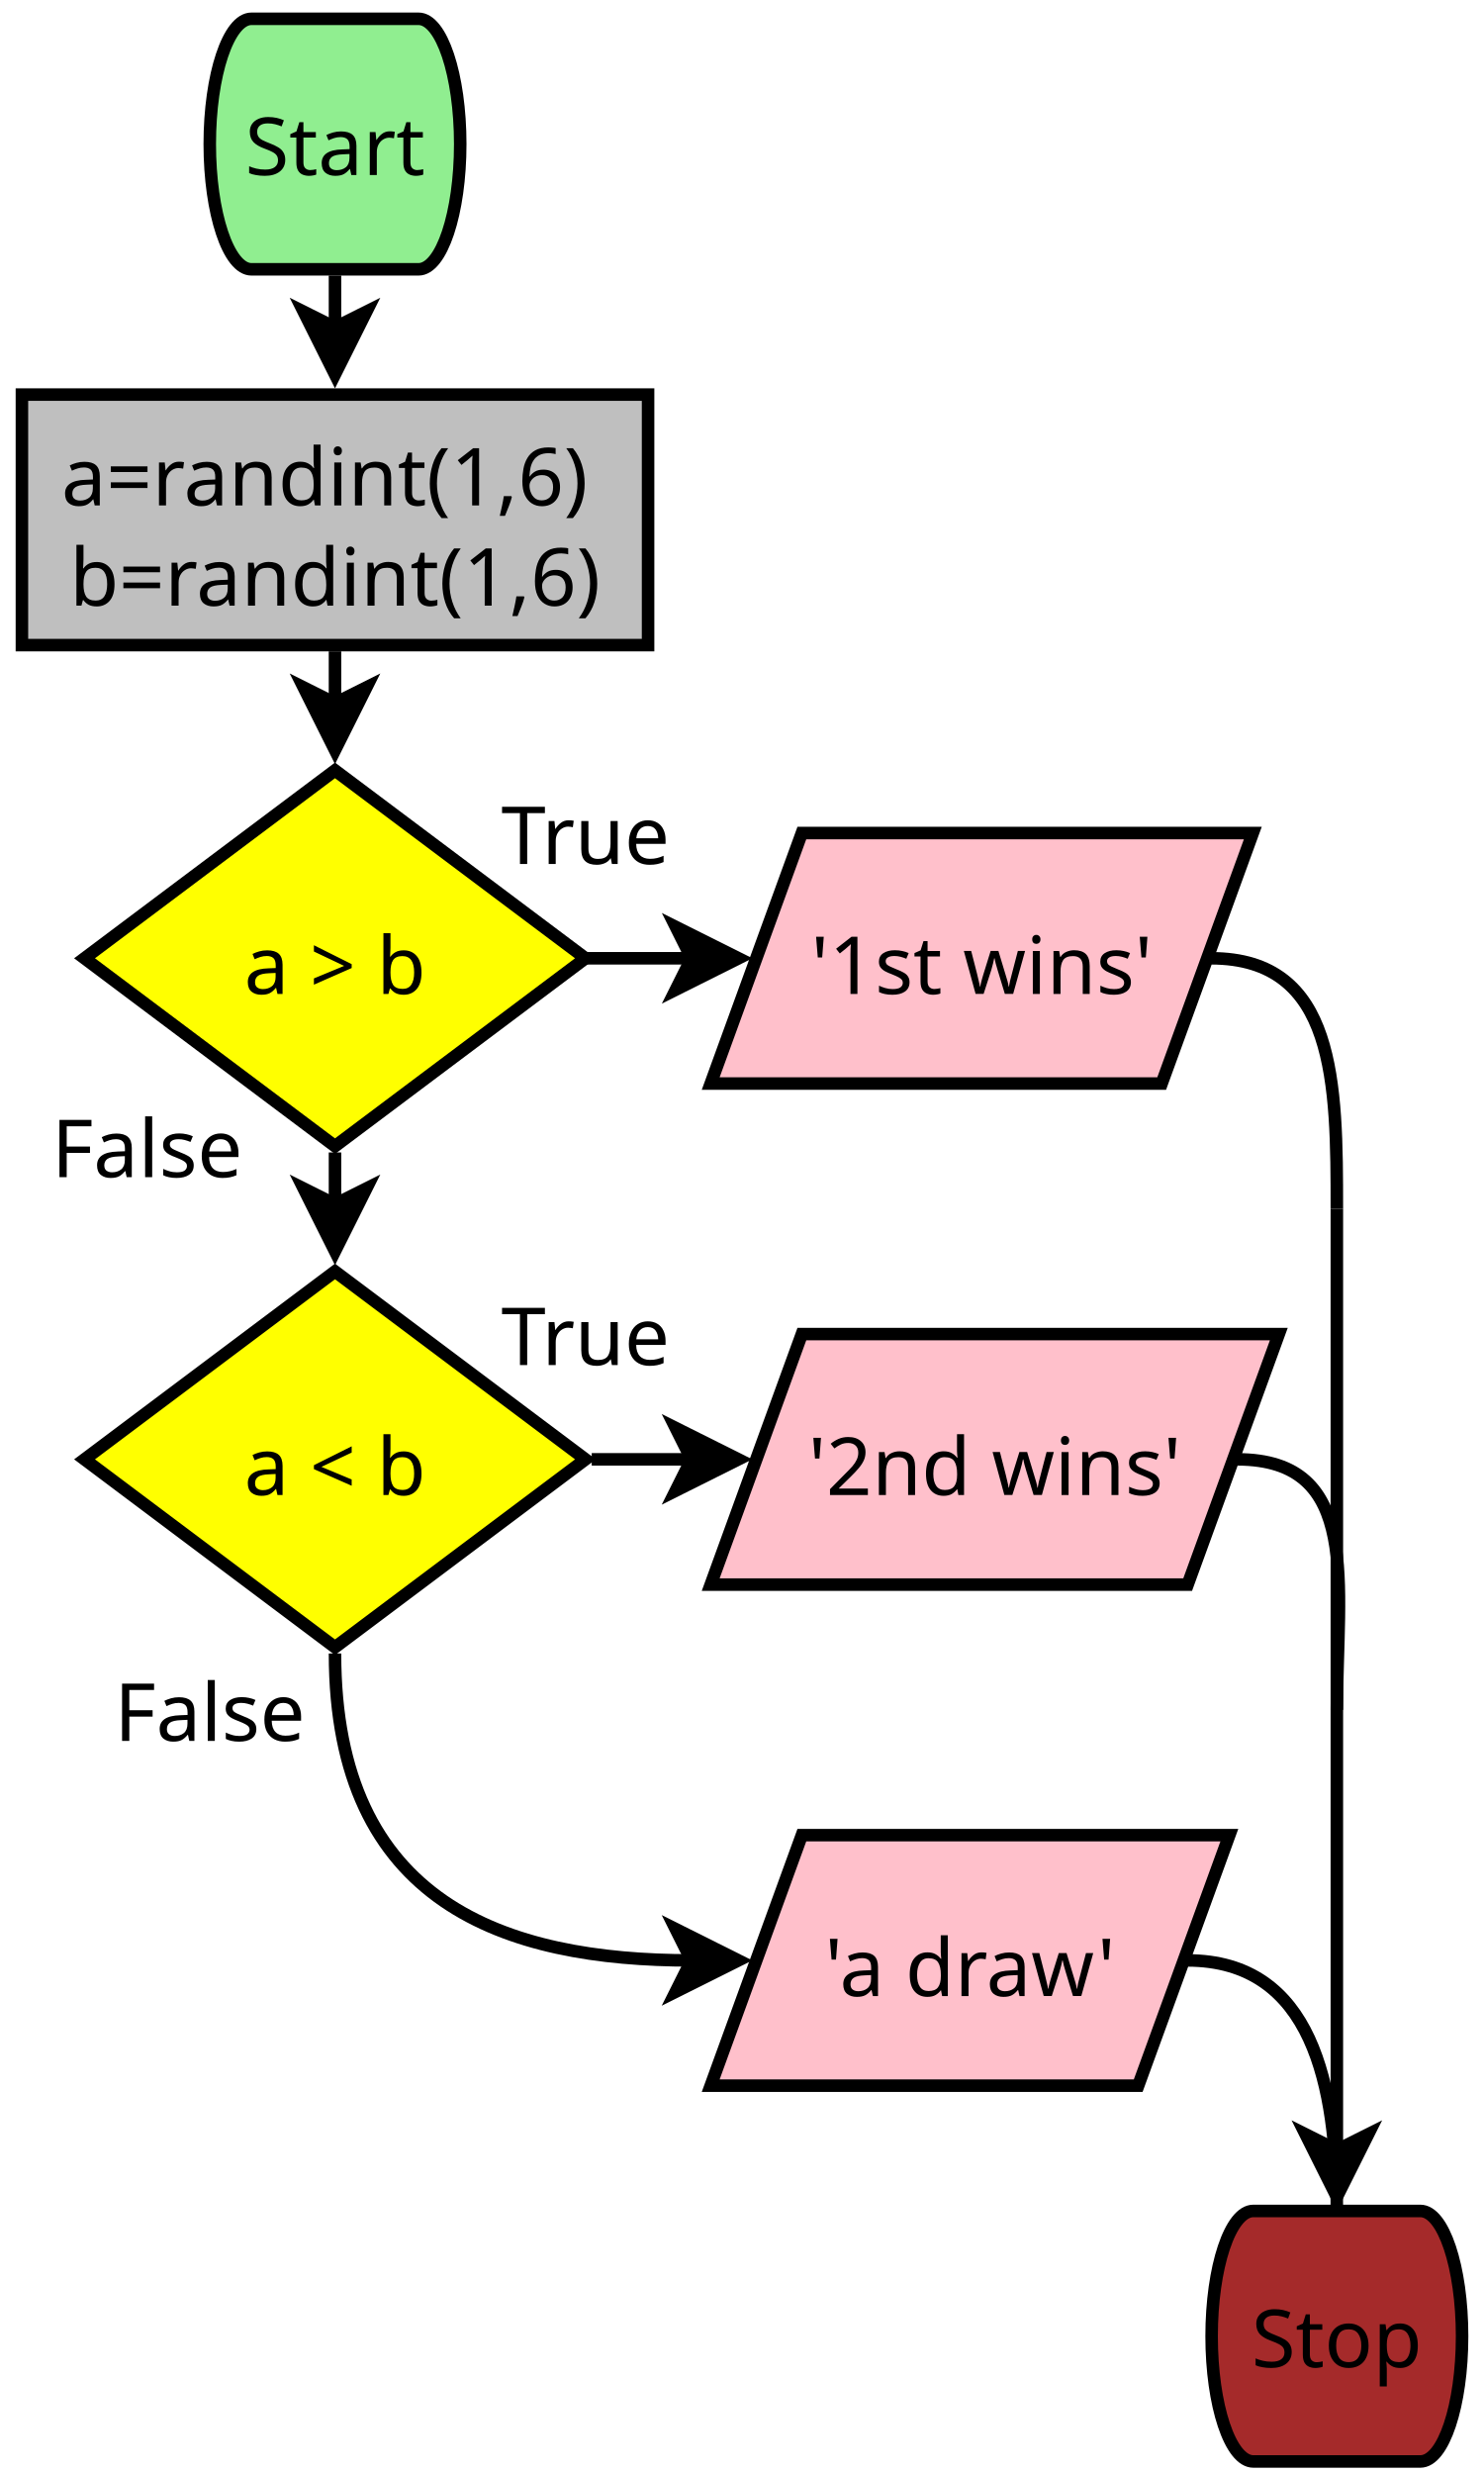
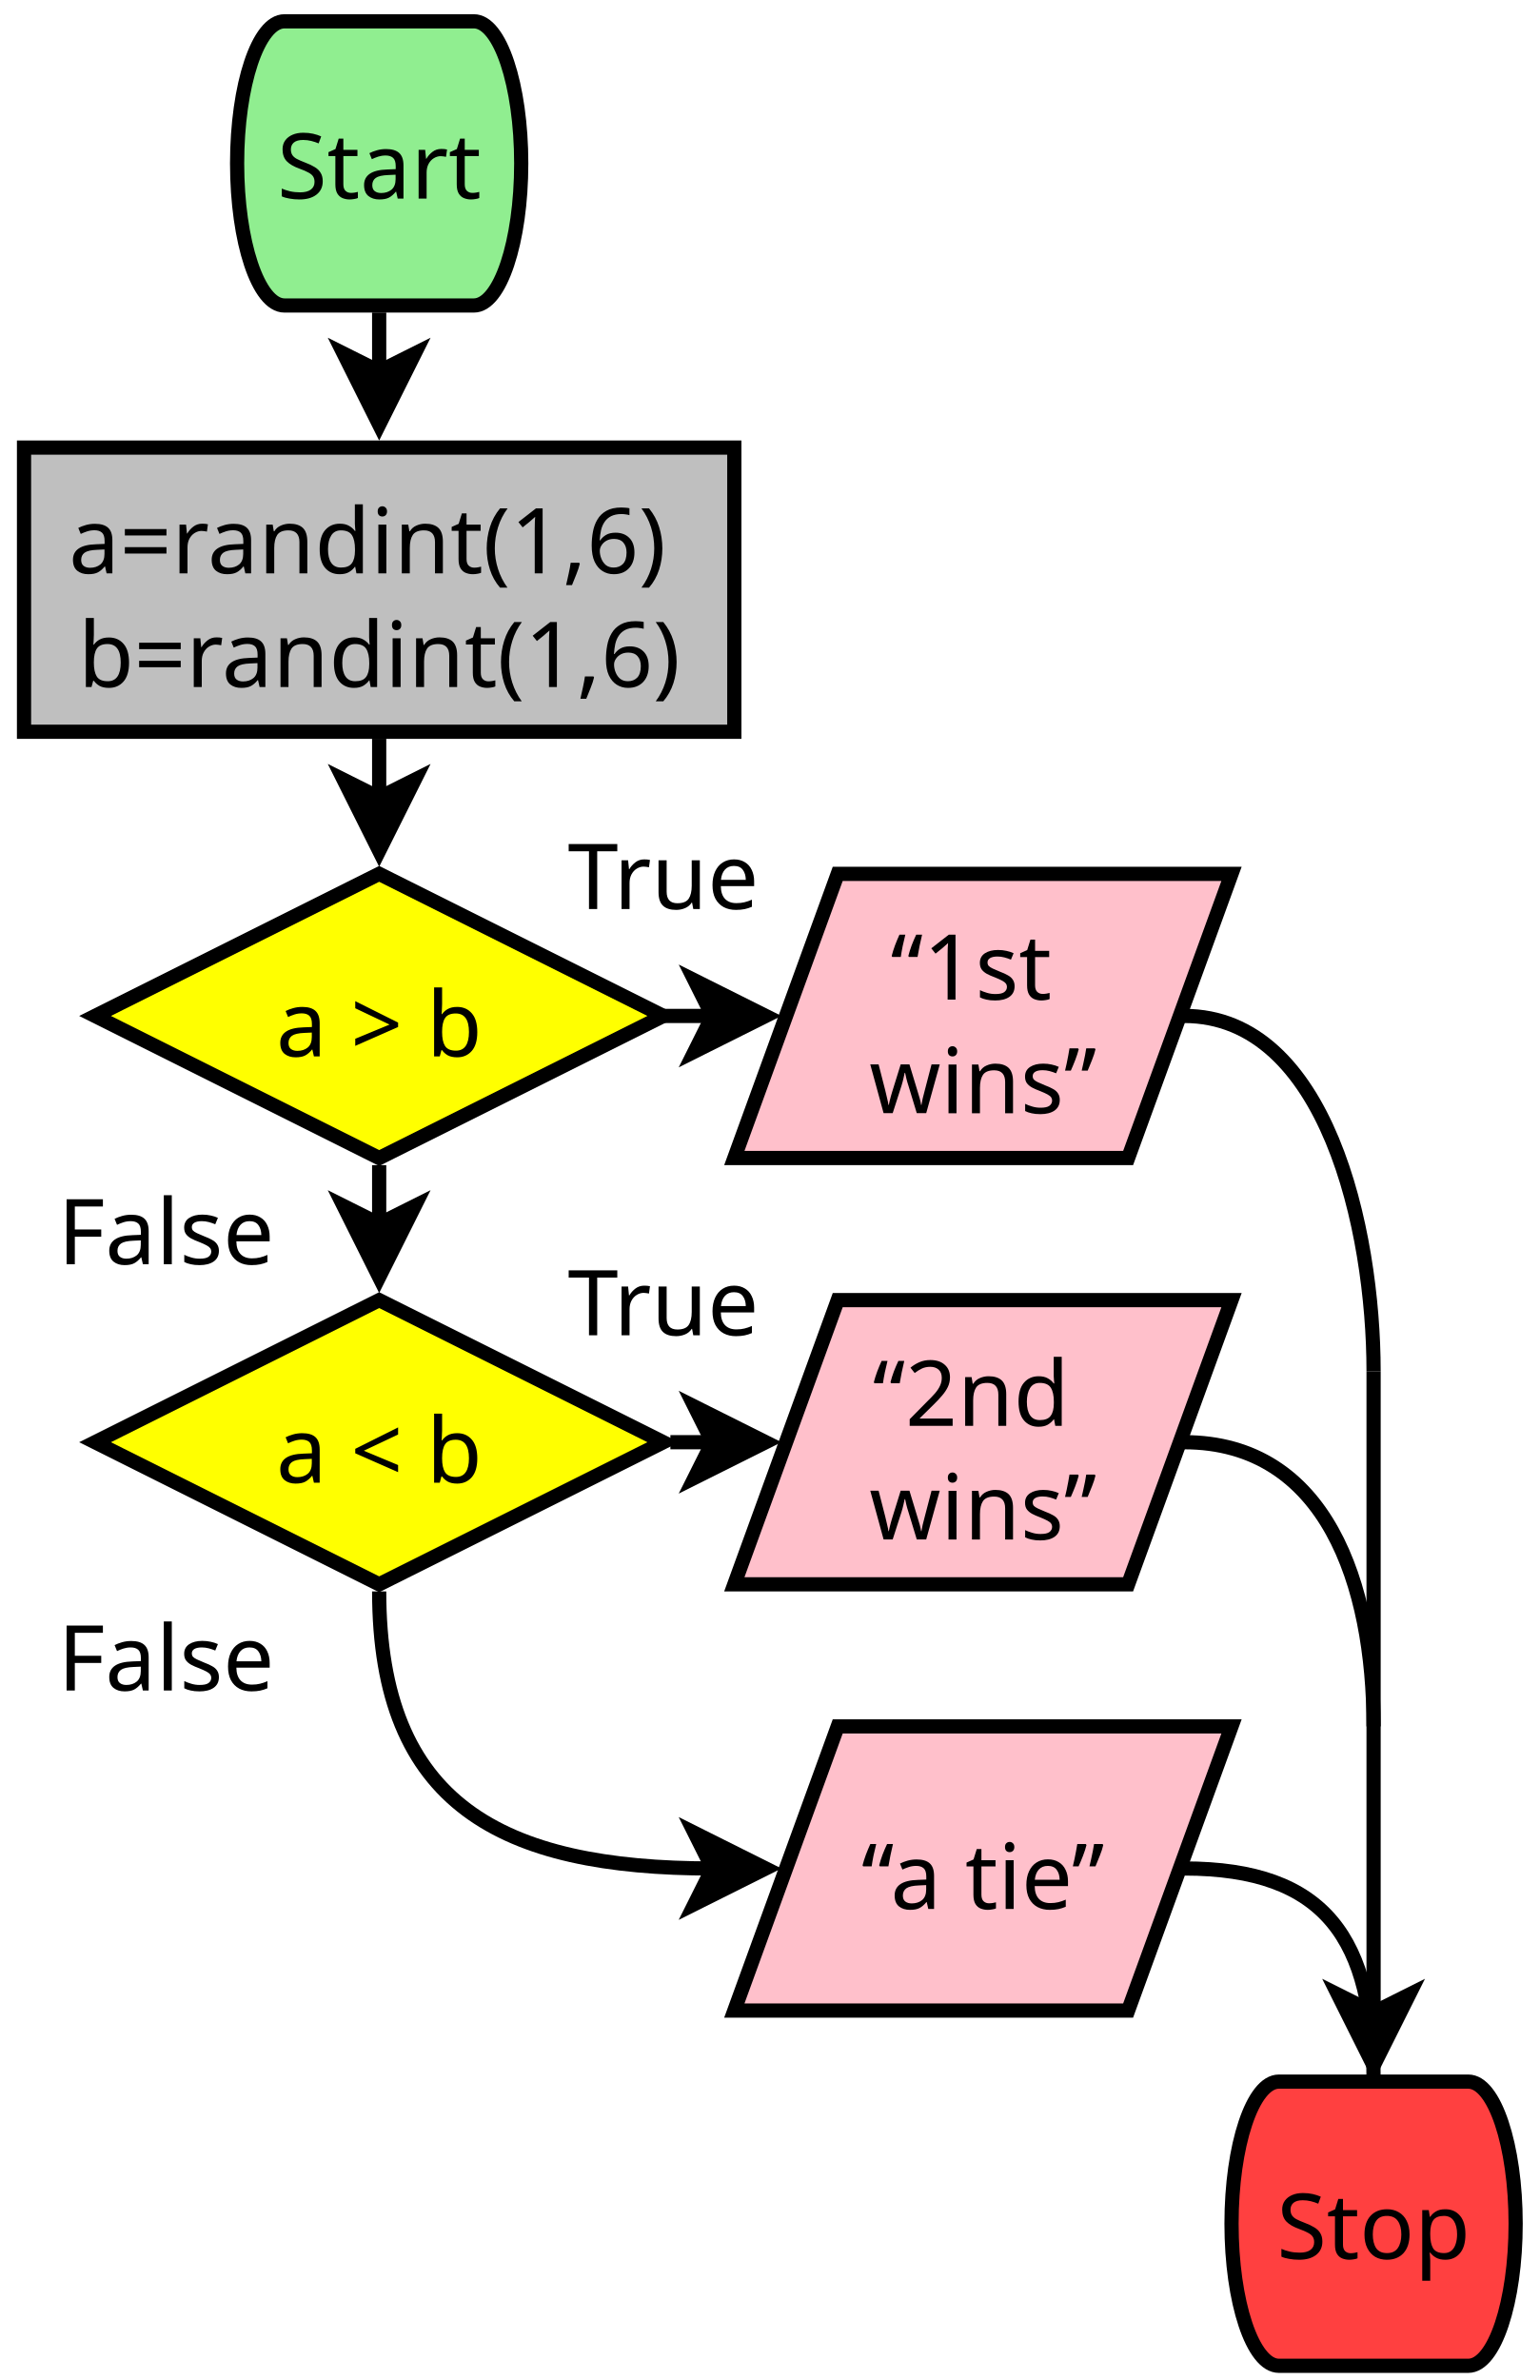
- <svg xmlns="http://www.w3.org/2000/svg" width="12cm" height="20cm" viewBox="268 117 234 395">
+ <svg xmlns="http://www.w3.org/2000/svg" width="11cm" height="17cm" viewBox="268 117 214 335">
+   <g id="Background" />
+   <g id="Background" />
+   <g id="Background" />
  <g id="Background" />
  <g id="Background" />
  <g id="Background" />
  <g id="Background" />
  <g id="Background" />
  <g id="Background">
    <g>
      <path style="fill: #90ee90; fill-opacity: 1; stroke-opacity: 1; stroke-width: 2; stroke: #000000" fill-rule="evenodd" d="M 306.667 120 L 333.333,120 C 337.015,120 340,128.954 340,140 C 340,151.046 337.015,160 333.333,160 L 306.667,160 C 302.985,160 300,151.046 300,140 C 300,128.954 302.985,120 306.667,120z" />
      <text font-size="9.415" style="fill: #000000; fill-opacity: 1; stroke: none;text-anchor:middle;font-family:sans-serif;font-style:normal;font-weight:normal" x="320" y="144.707">
        <tspan x="320" y="144.707" />
      </text>
    </g>
    <g>
-       <line style="fill: none; stroke-opacity: 1; stroke-width: 2; stroke: #000000" x1="320" y1="220.995" x2="320" y2="229.264" />
+       <line style="fill: none; stroke-opacity: 1; stroke-width: 2; stroke: #000000" x1="320" y1="220.991" x2="320" y2="229.264" />
      <polygon style="fill: #000000; fill-opacity: 1; stroke-opacity: 1; stroke-width: 2; stroke: #000000" fill-rule="evenodd" points="320,236.764 315,226.764 320,229.264 325,226.764 " />
    </g>
    <g>
-       <polygon style="fill: #ffff00; fill-opacity: 1; stroke-opacity: 1; stroke-width: 2; stroke: #000000" fill-rule="evenodd" points="320,240 360,270 320,300 280,270 " />
-       <text font-size="12.8" style="fill: #000000; fill-opacity: 1; stroke: none;text-anchor:middle;font-family:sans-serif;font-style:normal;font-weight:normal" x="320" y="275.7">
-         <tspan x="320" y="275.7">a &gt; b</tspan>
+       <polygon style="fill: #ffff00; fill-opacity: 1; stroke-opacity: 1; stroke-width: 2; stroke: #000000" fill-rule="evenodd" points="320,240 360,260 320,280 280,260 " />
+       <text font-size="12.8" style="fill: #000000; fill-opacity: 1; stroke: none;text-anchor:middle;font-family:sans-serif;font-style:normal;font-weight:normal" x="320" y="265.7">
+         <tspan x="320" y="265.7">a &gt; b</tspan>
      </text>
    </g>
    <g>
-       <polygon style="fill: #ffc0cb; fill-opacity: 1; stroke-opacity: 1; stroke-width: 2; stroke: #000000" fill-rule="evenodd" points="394.559,410 462.832,410 448.274,450 380,450 " />
-       <text font-size="12.8" style="fill: #000000; fill-opacity: 1; stroke: none;text-anchor:middle;font-family:sans-serif;font-style:normal;font-weight:normal" x="421.416" y="435.7">
-         <tspan x="421.416" y="435.7">'a draw'</tspan>
+       <polygon style="fill: #ffc0cb; fill-opacity: 1; stroke-opacity: 1; stroke-width: 2; stroke: #000000" fill-rule="evenodd" points="384.559,360 440,360 425.441,400 370,400 " />
+       <text font-size="12.8" style="fill: #000000; fill-opacity: 1; stroke: none;text-anchor:middle;font-family:sans-serif;font-style:normal;font-weight:normal" x="405" y="385.7">
+         <tspan x="405" y="385.7">“a tie”</tspan>
      </text>
    </g>
    <g>
-       <path style="fill: #a52a2a; fill-opacity: 1; stroke-opacity: 1; stroke-width: 2; stroke: #000000" fill-rule="evenodd" d="M 466.667 470 L 493.333,470 C 497.015,470 500,478.954 500,490 C 500,501.046 497.015,510 493.333,510 L 466.667,510 C 462.985,510 460,501.046 460,490 C 460,478.954 462.985,470 466.667,470z" />
-       <text font-size="9.415" style="fill: #000000; fill-opacity: 1; stroke: none;text-anchor:middle;font-family:sans-serif;font-style:normal;font-weight:normal" x="480" y="494.707">
-         <tspan x="480" y="494.707" />
+       <path style="fill: #ff4040; fill-opacity: 1; stroke-opacity: 1; stroke-width: 2; stroke: #000000" fill-rule="evenodd" d="M 446.667 410 L 473.333,410 C 477.015,410 480,418.954 480,430 C 480,441.046 477.015,450 473.333,450 L 446.667,450 C 442.985,450 440,441.046 440,430 C 440,418.954 442.985,410 446.667,410z" />
+       <text font-size="9.415" style="fill: #000000; fill-opacity: 1; stroke: none;text-anchor:middle;font-family:sans-serif;font-style:normal;font-weight:normal" x="460" y="434.707">
+         <tspan x="460" y="434.707" />
      </text>
    </g>
-     <text font-size="12.8" style="fill: #000000; fill-opacity: 1; stroke: none;text-anchor:middle;font-family:sans-serif;font-style:normal;font-weight:normal" x="290" y="304.95">
-       <tspan x="290" y="304.95">False</tspan>
+     <text font-size="12.8" style="fill: #000000; fill-opacity: 1; stroke: none;text-anchor:middle;font-family:sans-serif;font-style:normal;font-weight:normal" x="290" y="294.95">
+       <tspan x="290" y="294.95">False</tspan>
    </text>
-     <text font-size="12.8" style="fill: #000000; fill-opacity: 1; stroke: none;text-anchor:middle;font-family:sans-serif;font-style:normal;font-weight:normal" x="360" y="254.95">
-       <tspan x="360" y="254.95">True</tspan>
+     <text font-size="12.8" style="fill: #000000; fill-opacity: 1; stroke: none;text-anchor:middle;font-family:sans-serif;font-style:normal;font-weight:normal" x="360" y="244.95">
+       <tspan x="360" y="244.95">True</tspan>
    </text>
    <g>
-       <polygon style="fill: #ffc0cb; fill-opacity: 1; stroke-opacity: 1; stroke-width: 2; stroke: #000000" fill-rule="evenodd" points="394.559,330 470.732,330 456.174,370 380,370 " />
-       <text font-size="12.8" style="fill: #000000; fill-opacity: 1; stroke: none;text-anchor:middle;font-family:sans-serif;font-style:normal;font-weight:normal" x="425.366" y="355.7">
-         <tspan x="425.366" y="355.7">'2nd wins'</tspan>
+       <polygon style="fill: #ffc0cb; fill-opacity: 1; stroke-opacity: 1; stroke-width: 2; stroke: #000000" fill-rule="evenodd" points="384.559,300 440,300 425.441,340 370,340 " />
+       <text font-size="12.8" style="fill: #000000; fill-opacity: 1; stroke: none;text-anchor:middle;font-family:sans-serif;font-style:normal;font-weight:normal" x="405" y="317.7">
+         <tspan x="405" y="317.7">“2nd</tspan>
+         <tspan x="405" y="333.7">wins”</tspan>
      </text>
    </g>
    <g>
-       <line style="fill: none; stroke-opacity: 1; stroke-width: 2; stroke: #000000" x1="361" y1="350" x2="376.915" y2="350" />
-       <polygon style="fill: #000000; fill-opacity: 1; stroke-opacity: 1; stroke-width: 2; stroke: #000000" fill-rule="evenodd" points="384.415,350 374.415,355 376.915,350 374.415,345 " />
+       <line style="fill: none; stroke-opacity: 1; stroke-width: 2; stroke: #000000" x1="361" y1="320" x2="366.906" y2="320" />
+       <polygon style="fill: #000000; fill-opacity: 1; stroke-opacity: 1; stroke-width: 2; stroke: #000000" fill-rule="evenodd" points="374.406,320 364.406,325 366.906,320 364.406,315 " />
    </g>
-     <path style="fill: none; stroke-opacity: 1; stroke-width: 2; stroke: #000000" d="M 459.921 270 C 479.921,270 480,290 480,310" />
+     <path style="fill: none; stroke-opacity: 1; stroke-width: 2; stroke: #000000" d="M 433.355 260 C 453.355,260 460,290 460,310" />
    <g>
-       <polygon style="fill: #ffc0cb; fill-opacity: 1; stroke-opacity: 1; stroke-width: 2; stroke: #000000" fill-rule="evenodd" points="394.559,250 466.582,250 452.024,290 380,290 " />
-       <text font-size="12.8" style="fill: #000000; fill-opacity: 1; stroke: none;text-anchor:middle;font-family:sans-serif;font-style:normal;font-weight:normal" x="423.291" y="275.7">
-         <tspan x="423.291" y="275.7">'1st wins'</tspan>
+       <polygon style="fill: #ffc0cb; fill-opacity: 1; stroke-opacity: 1; stroke-width: 2; stroke: #000000" fill-rule="evenodd" points="384.559,240 440,240 425.441,280 370,280 " />
+       <text font-size="12.8" style="fill: #000000; fill-opacity: 1; stroke: none;text-anchor:middle;font-family:sans-serif;font-style:normal;font-weight:normal" x="405" y="257.7">
+         <tspan x="405" y="257.7">“1st</tspan>
+         <tspan x="405" y="273.7">wins”</tspan>
      </text>
    </g>
    <g>
-       <line style="fill: none; stroke-opacity: 1; stroke-width: 2; stroke: #000000" x1="360" y1="270" x2="376.934" y2="270" />
-       <polygon style="fill: #000000; fill-opacity: 1; stroke-opacity: 1; stroke-width: 2; stroke: #000000" fill-rule="evenodd" points="384.434,270 374.434,275 376.934,270 374.434,265 " />
+       <line style="fill: none; stroke-opacity: 1; stroke-width: 2; stroke: #000000" x1="360" y1="260" x2="366.908" y2="260" />
+       <polygon style="fill: #000000; fill-opacity: 1; stroke-opacity: 1; stroke-width: 2; stroke: #000000" fill-rule="evenodd" points="374.408,260 364.408,265 366.908,260 364.408,255 " />
    </g>
    <g>
-       <line style="fill: none; stroke-opacity: 1; stroke-width: 2; stroke: #000000" x1="320" y1="301" x2="320" y2="309.264" />
-       <polygon style="fill: #000000; fill-opacity: 1; stroke-opacity: 1; stroke-width: 2; stroke: #000000" fill-rule="evenodd" points="320,316.764 315,306.764 320,309.264 325,306.764 " />
+       <line style="fill: none; stroke-opacity: 1; stroke-width: 2; stroke: #000000" x1="320" y1="281" x2="320" y2="289.264" />
+       <polygon style="fill: #000000; fill-opacity: 1; stroke-opacity: 1; stroke-width: 2; stroke: #000000" fill-rule="evenodd" points="320,296.764 315,286.764 320,289.264 325,286.764 " />
    </g>
    <g>
      <line style="fill: none; stroke-opacity: 1; stroke-width: 2; stroke: #000000" x1="320" y1="160.991" x2="320" y2="169.273" />
      <polygon style="fill: #000000; fill-opacity: 1; stroke-opacity: 1; stroke-width: 2; stroke: #000000" fill-rule="evenodd" points="320,176.773 315,166.773 320,169.273 325,166.773 " />
    </g>
    <g>
-       <polygon style="fill: #ffff00; fill-opacity: 1; stroke-opacity: 1; stroke-width: 2; stroke: #000000" fill-rule="evenodd" points="320,320 360,350 320,380 280,350 " />
-       <text font-size="12.8" style="fill: #000000; fill-opacity: 1; stroke: none;text-anchor:middle;font-family:sans-serif;font-style:normal;font-weight:normal" x="320" y="355.7">
-         <tspan x="320" y="355.7">a &lt; b</tspan>
+       <polygon style="fill: #ffff00; fill-opacity: 1; stroke-opacity: 1; stroke-width: 2; stroke: #000000" fill-rule="evenodd" points="320,300 360,320 320,340 280,320 " />
+       <text font-size="12.8" style="fill: #000000; fill-opacity: 1; stroke: none;text-anchor:middle;font-family:sans-serif;font-style:normal;font-weight:normal" x="320" y="325.7">
+         <tspan x="320" y="325.7">a &lt; b</tspan>
      </text>
    </g>
    <g>
-       <path style="fill: none; stroke-opacity: 1; stroke-width: 2; stroke: #000000" d="M 320 381 C 320,421 347.244,430 376.912,430" />
-       <polygon style="fill: #000000; fill-opacity: 1; stroke-opacity: 1; stroke-width: 2; stroke: #000000" fill-rule="evenodd" points="384.412,430 374.412,435 376.912,430 374.412,425 " />
+       <path style="fill: none; stroke-opacity: 1; stroke-width: 2; stroke: #000000" d="M 320 341 C 320,371 337.236,380 366.904,380" />
+       <polygon style="fill: #000000; fill-opacity: 1; stroke-opacity: 1; stroke-width: 2; stroke: #000000" fill-rule="evenodd" points="374.404,380 364.404,385 366.904,380 364.404,375 " />
    </g>
-     <text font-size="12.8" style="fill: #000000; fill-opacity: 1; stroke: none;text-anchor:middle;font-family:sans-serif;font-style:normal;font-weight:normal" x="300" y="394.95">
-       <tspan x="300" y="394.95">False</tspan>
+     <text font-size="12.8" style="fill: #000000; fill-opacity: 1; stroke: none;text-anchor:middle;font-family:sans-serif;font-style:normal;font-weight:normal" x="290" y="354.95">
+       <tspan x="290" y="354.95">False</tspan>
    </text>
-     <text font-size="12.8" style="fill: #000000; fill-opacity: 1; stroke: none;text-anchor:middle;font-family:sans-serif;font-style:normal;font-weight:normal" x="360" y="334.95">
-       <tspan x="360" y="334.95">True</tspan>
+     <text font-size="12.8" style="fill: #000000; fill-opacity: 1; stroke: none;text-anchor:middle;font-family:sans-serif;font-style:normal;font-weight:normal" x="360" y="304.95">
+       <tspan x="360" y="304.95">True</tspan>
    </text>
    <g>
-       <line style="fill: none; stroke-opacity: 1; stroke-width: 2; stroke: #000000" x1="480" y1="310" x2="480" y2="460.264" />
-       <polygon style="fill: #000000; fill-opacity: 1; stroke-opacity: 1; stroke-width: 2; stroke: #000000" fill-rule="evenodd" points="480,467.764 475,457.764 480,460.264 485,457.764 " />
+       <line style="fill: none; stroke-opacity: 1; stroke-width: 2; stroke: #000000" x1="460" y1="310" x2="460" y2="400.264" />
+       <polygon style="fill: #000000; fill-opacity: 1; stroke-opacity: 1; stroke-width: 2; stroke: #000000" fill-rule="evenodd" points="460,407.764 455,397.764 460,400.264 465,397.764 " />
    </g>
    <text font-size="12.8" style="fill: #000000; fill-opacity: 1; stroke: none;text-anchor:middle;font-family:sans-serif;font-style:normal;font-weight:normal" x="320" y="144.95">
      <tspan x="320" y="144.95">Start</tspan>
    </text>
-     <text font-size="12.8" style="fill: #000000; fill-opacity: 1; stroke: none;text-anchor:middle;font-family:sans-serif;font-style:normal;font-weight:normal" x="480" y="494.95">
-       <tspan x="480" y="494.95">Stop</tspan>
+     <text font-size="12.8" style="fill: #000000; fill-opacity: 1; stroke: none;text-anchor:middle;font-family:sans-serif;font-style:normal;font-weight:normal" x="460" y="434.95">
+       <tspan x="460" y="434.95">Stop</tspan>
    </text>
    <g>
      <rect style="fill: #bfbfbf; fill-opacity: 1; stroke-opacity: 1; stroke-width: 2; stroke: #000000" x="270" y="180" width="100" height="40" rx="0" ry="0" />
      <text font-size="12.8" style="fill: #000000; fill-opacity: 1; stroke: none;text-anchor:middle;font-family:sans-serif;font-style:normal;font-weight:normal" x="320" y="197.7">
        <tspan x="320" y="197.7">a=randint(1,6)</tspan>
        <tspan x="320" y="213.7">b=randint(1,6)</tspan>
      </text>
    </g>
-     <path style="fill: none; stroke-opacity: 1; stroke-width: 2; stroke: #000000" d="M 464.09 350 C 484.09,350 480,370 480,390" />
-     <path style="fill: none; stroke-opacity: 1; stroke-width: 2; stroke: #000000" d="M 456.123 430 C 476.123,430 480,450 480,470" />
+     <path style="fill: none; stroke-opacity: 1; stroke-width: 2; stroke: #000000" d="M 433.325 320 C 453.325,320 460,340 460,360" />
+     <path style="fill: none; stroke-opacity: 1; stroke-width: 2; stroke: #000000" d="M 433.342 380 C 453.342,380 460,390 460,410" />
  </g>
</svg>
